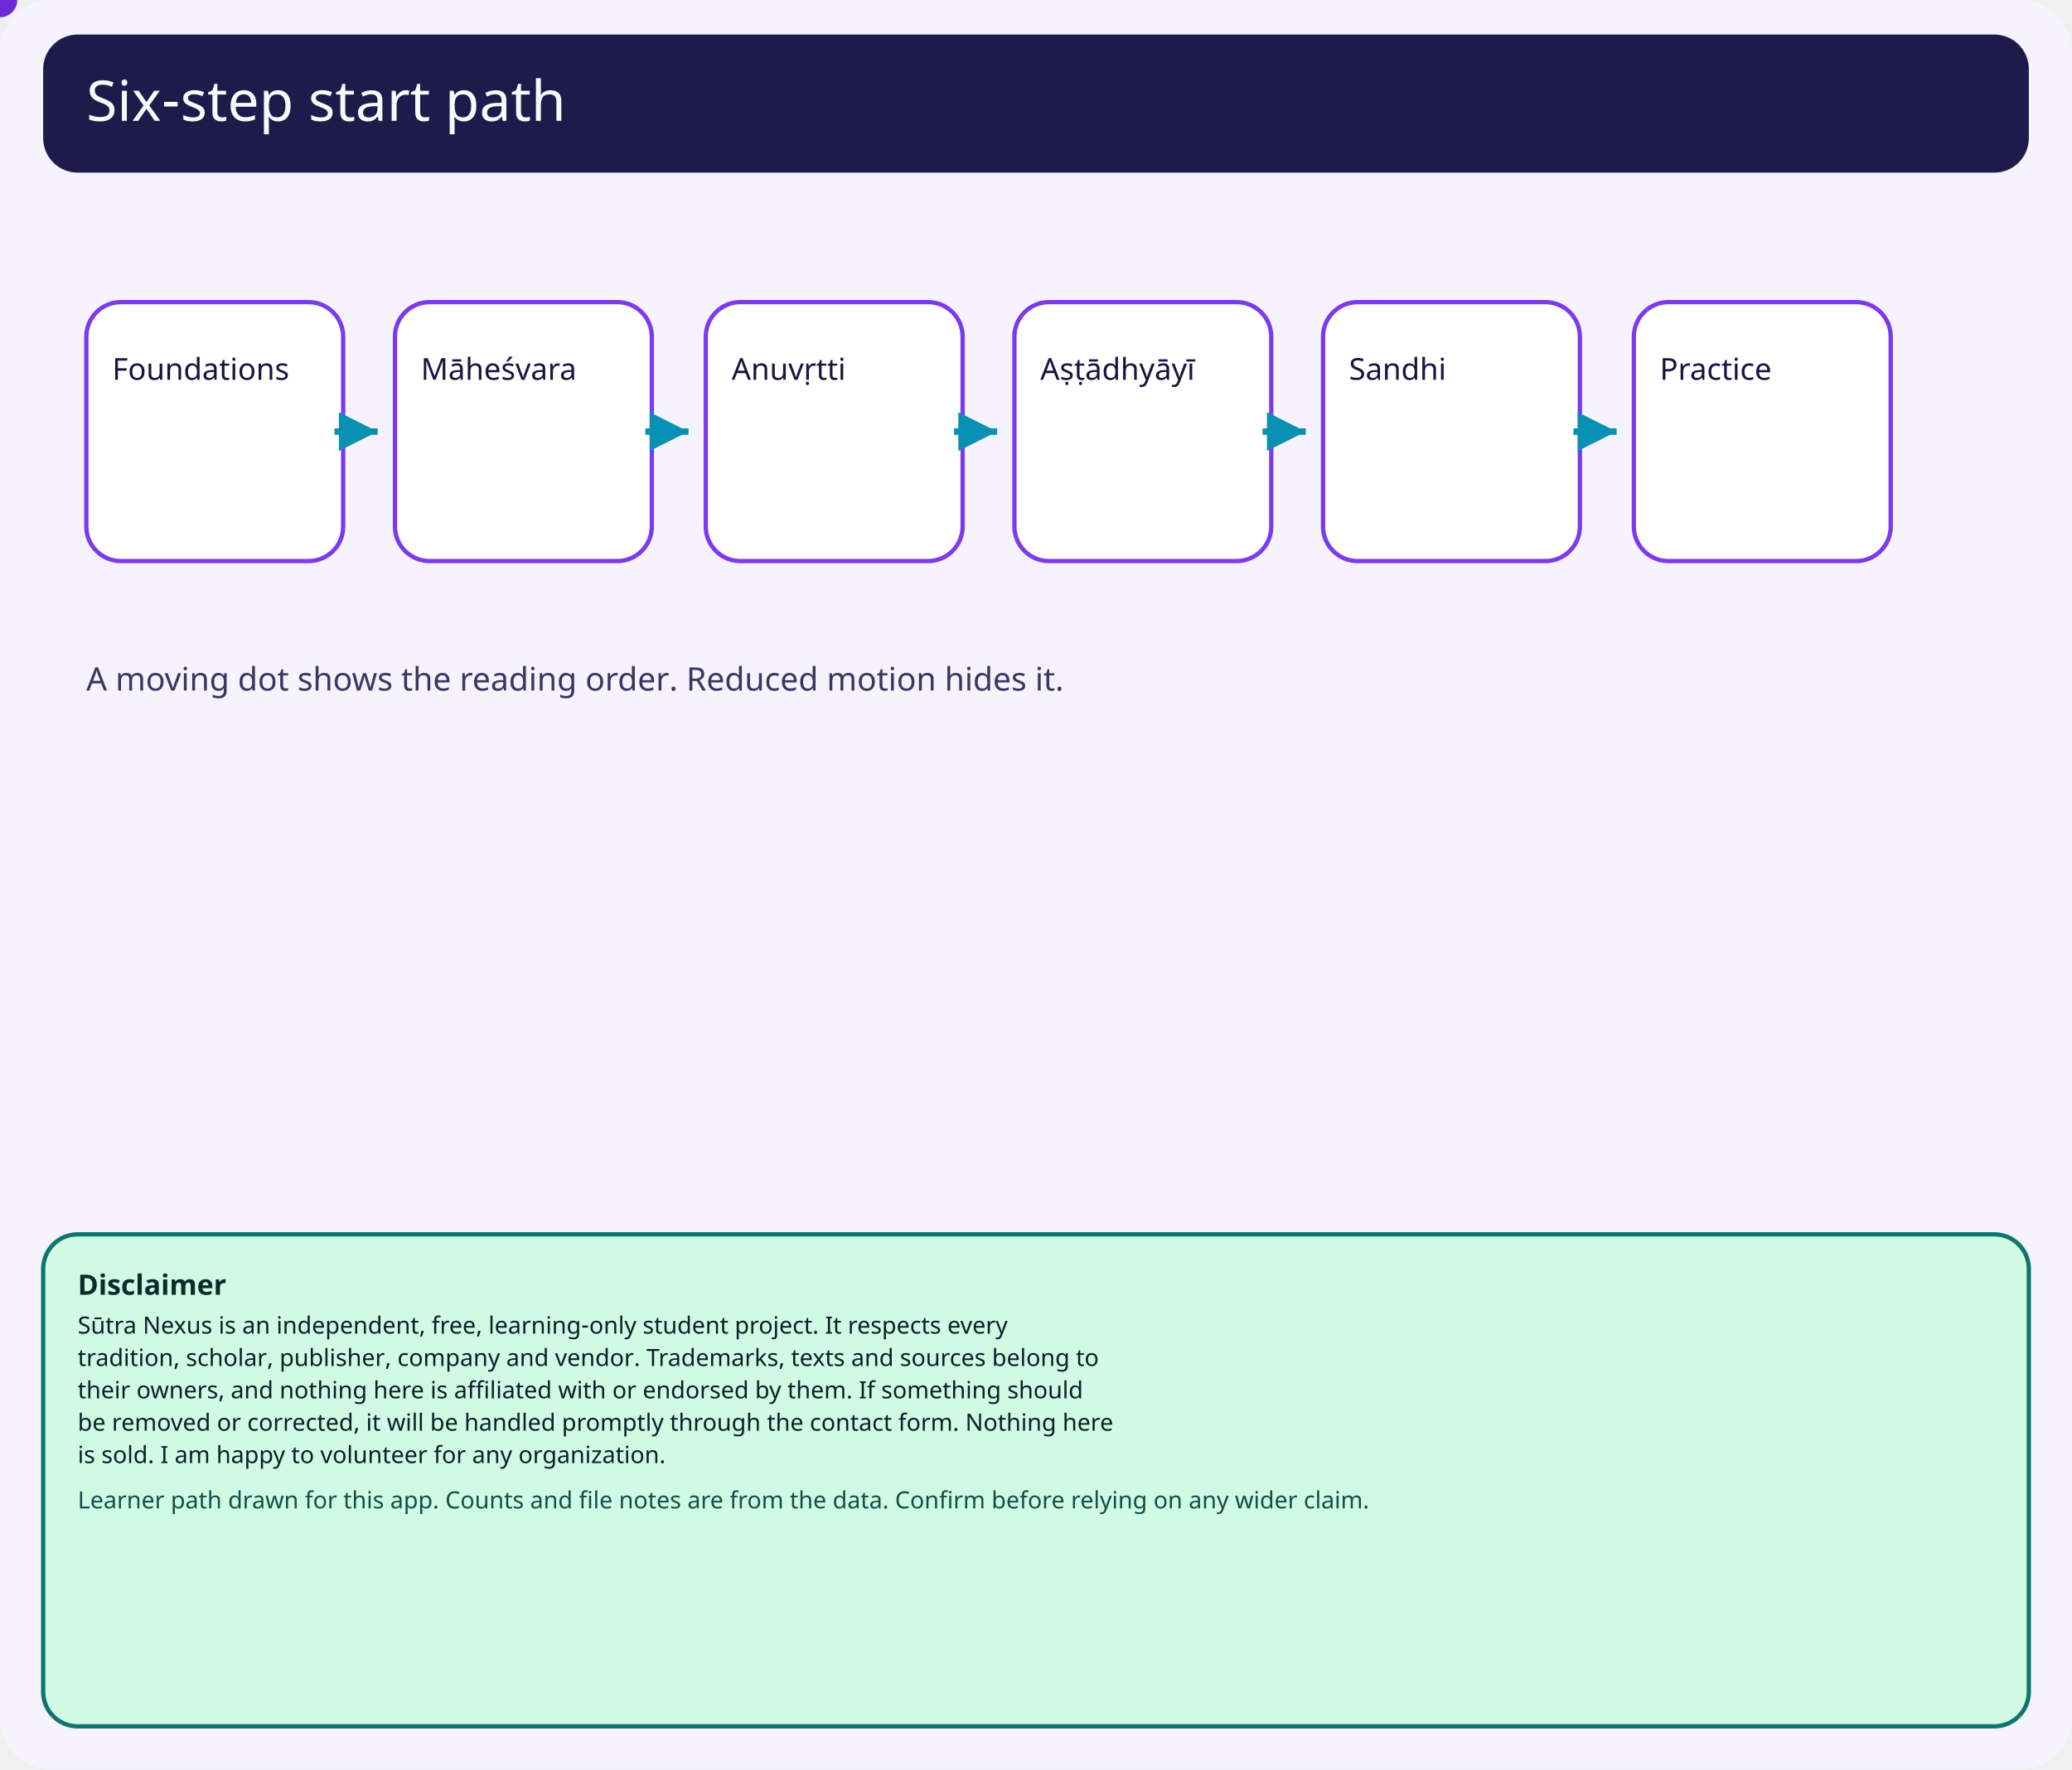
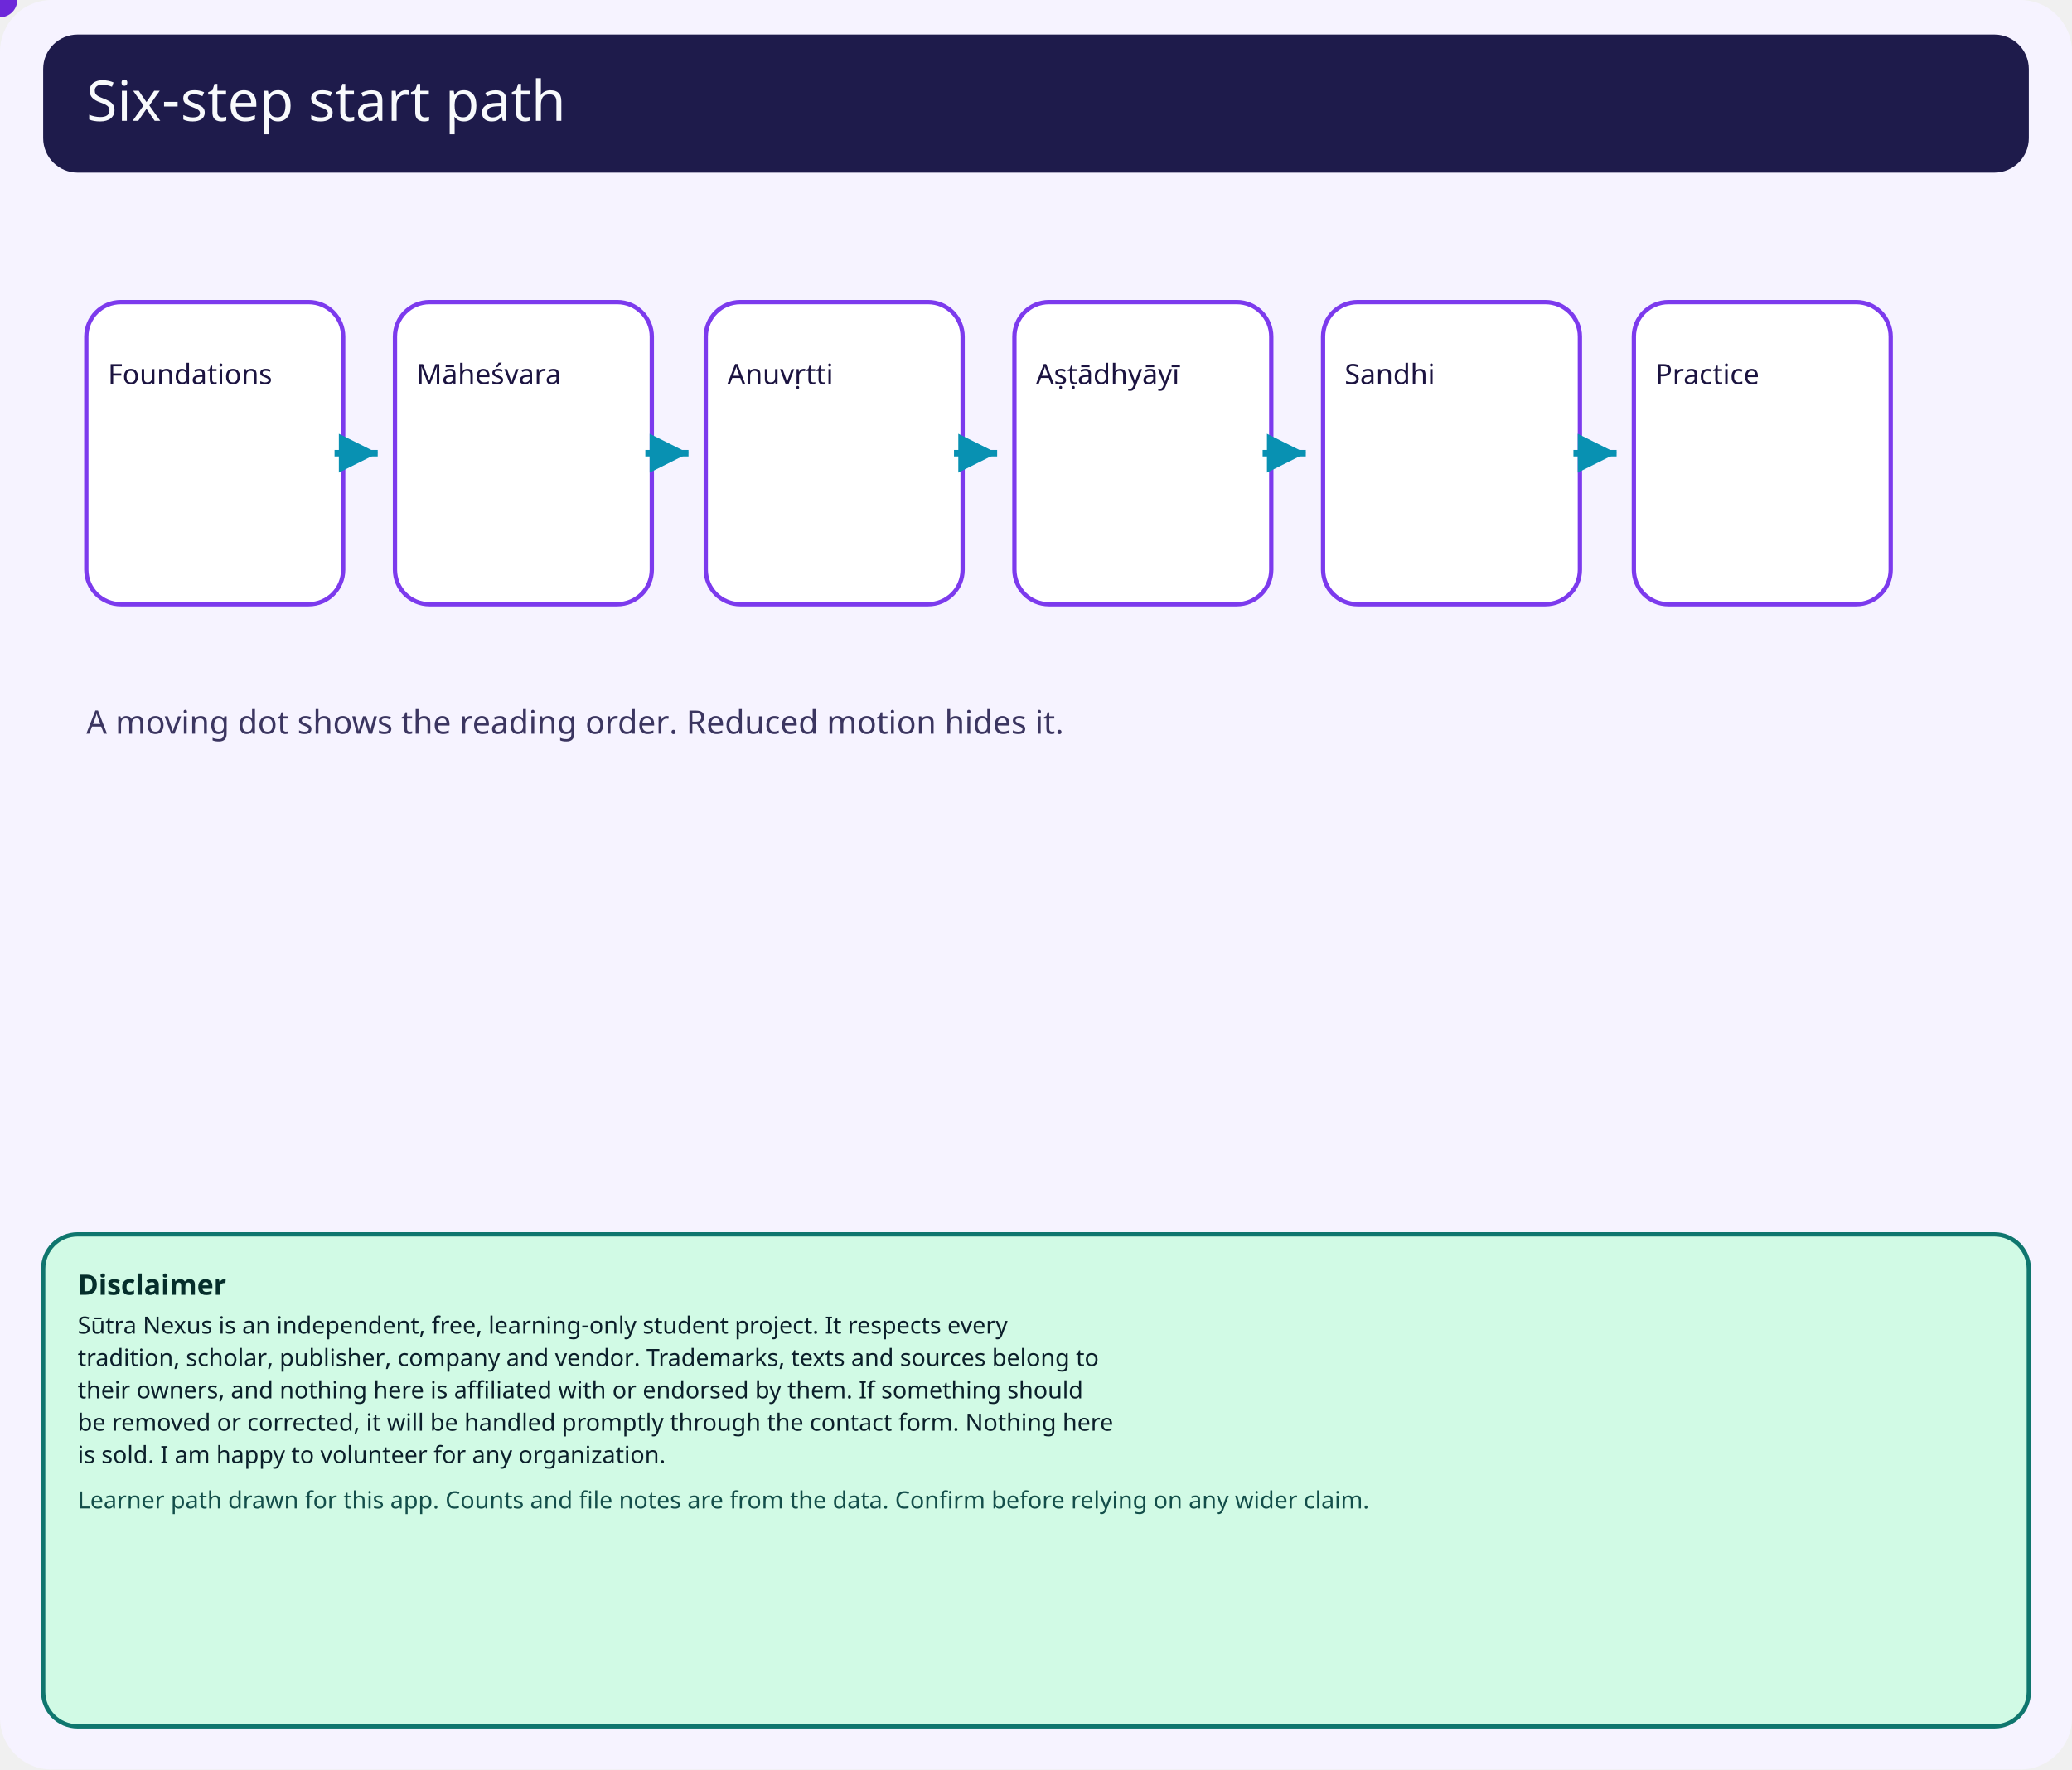
<svg xmlns="http://www.w3.org/2000/svg" viewBox="0 0 960 820" role="img" aria-label="Six-step start path">
  <style>
text { font-family: "Noto Sans Devanagari", "Segoe UI", sans-serif; }

@media (prefers-reduced-motion: reduce) { .mover { display: none; } }

</style>
  <rect width="960" height="820" rx="24" fill="#f6f3ff" />
  <rect x="20" y="16" width="920" height="64" rx="16" fill="#1e1b4b" />
  <text x="40" y="56" font-size="26" fill="#f8fafc">Six-step start path</text>
  <defs>
    <marker id="arrow" markerWidth="8" markerHeight="8" refX="6" refY="3" orient="auto">
      <path d="M0 0 L6 3 L0 6" fill="#0891b2" />
    </marker>
  </defs>
-   <rect x="40" y="140" width="119" height="120" rx="16" fill="#fff" stroke="#7c3aed" stroke-width="2" />
-   <text x="52" y="176" font-size="14" fill="#1b1340">Foundations</text>
-   <path d="M 155 200 H 175" stroke="#0891b2" stroke-width="3" marker-end="url(#arrow)" />
-   <rect x="183" y="140" width="119" height="120" rx="16" fill="#fff" stroke="#7c3aed" stroke-width="2" />
-   <text x="195" y="176" font-size="14" fill="#1b1340">Māheśvara</text>
-   <path d="M 299 200 H 319" stroke="#0891b2" stroke-width="3" marker-end="url(#arrow)" />
-   <rect x="327" y="140" width="119" height="120" rx="16" fill="#fff" stroke="#7c3aed" stroke-width="2" />
-   <text x="339" y="176" font-size="14" fill="#1b1340">Anuvṛtti</text>
-   <path d="M 442 200 H 462" stroke="#0891b2" stroke-width="3" marker-end="url(#arrow)" />
-   <rect x="470" y="140" width="119" height="120" rx="16" fill="#fff" stroke="#7c3aed" stroke-width="2" />
-   <text x="482" y="176" font-size="14" fill="#1b1340">Aṣṭādhyāyī</text>
-   <path d="M 585 200 H 605" stroke="#0891b2" stroke-width="3" marker-end="url(#arrow)" />
-   <rect x="613" y="140" width="119" height="120" rx="16" fill="#fff" stroke="#7c3aed" stroke-width="2" />
-   <text x="625" y="176" font-size="14" fill="#1b1340">Sandhi</text>
-   <path d="M 729 200 H 749" stroke="#0891b2" stroke-width="3" marker-end="url(#arrow)" />
-   <rect x="757" y="140" width="119" height="120" rx="16" fill="#fff" stroke="#7c3aed" stroke-width="2" />
-   <text x="769" y="176" font-size="14" fill="#1b1340">Practice</text>
-   <text x="40" y="320" font-size="15" fill="#3b3560">A moving dot shows the reading order. Reduced motion hides it.</text>
+   <rect x="40" y="140" width="119" height="140" rx="16" fill="#fff" stroke="#7c3aed" stroke-width="2" />
+   <text x="50" y="178" font-size="13" fill="#1b1340">Foundations</text>
+   <path d="M 155 210 H 175" stroke="#0891b2" stroke-width="3" marker-end="url(#arrow)" />
+   <rect x="183" y="140" width="119" height="140" rx="16" fill="#fff" stroke="#7c3aed" stroke-width="2" />
+   <text x="193" y="178" font-size="13" fill="#1b1340">Māheśvara</text>
+   <path d="M 299 210 H 319" stroke="#0891b2" stroke-width="3" marker-end="url(#arrow)" />
+   <rect x="327" y="140" width="119" height="140" rx="16" fill="#fff" stroke="#7c3aed" stroke-width="2" />
+   <text x="337" y="178" font-size="13" fill="#1b1340">Anuvṛtti</text>
+   <path d="M 442 210 H 462" stroke="#0891b2" stroke-width="3" marker-end="url(#arrow)" />
+   <rect x="470" y="140" width="119" height="140" rx="16" fill="#fff" stroke="#7c3aed" stroke-width="2" />
+   <text x="480" y="178" font-size="13" fill="#1b1340">Aṣṭādhyāyī</text>
+   <path d="M 585 210 H 605" stroke="#0891b2" stroke-width="3" marker-end="url(#arrow)" />
+   <rect x="613" y="140" width="119" height="140" rx="16" fill="#fff" stroke="#7c3aed" stroke-width="2" />
+   <text x="623" y="178" font-size="13" fill="#1b1340">Sandhi</text>
+   <path d="M 729 210 H 749" stroke="#0891b2" stroke-width="3" marker-end="url(#arrow)" />
+   <rect x="757" y="140" width="119" height="140" rx="16" fill="#fff" stroke="#7c3aed" stroke-width="2" />
+   <text x="767" y="178" font-size="13" fill="#1b1340">Practice</text>
+   <text x="40" y="340" font-size="15" fill="#3b3560">A moving dot shows the reading order. Reduced motion hides it.</text>
  <rect x="20" y="572" width="920" height="228" rx="16" fill="#d1fae5" stroke="#0f766e" stroke-width="2" />
  <text x="36" y="600" font-size="13" font-weight="700" fill="#052e2b">Disclaimer</text>
  <text x="36" y="618" font-size="11" fill="#0b1f2a">Sūtra Nexus is an independent, free, learning-only student project. It respects every</text>
  <text x="36" y="633" font-size="11" fill="#0b1f2a">tradition, scholar, publisher, company and vendor. Trademarks, texts and sources belong to</text>
  <text x="36" y="648" font-size="11" fill="#0b1f2a">their owners, and nothing here is affiliated with or endorsed by them. If something should</text>
  <text x="36" y="663" font-size="11" fill="#0b1f2a">be removed or corrected, it will be handled promptly through the contact form. Nothing here</text>
  <text x="36" y="678" font-size="11" fill="#0b1f2a">is sold. I am happy to volunteer for any organization.</text>
  <text x="36" y="699" font-size="11" fill="#134e4a">Learner path drawn for this app. Counts and file notes are from the data. Confirm before relying on any wider claim.</text>
  <circle class="mover" r="8" fill="#6d28d9">
    <animateMotion dur="4.8s" repeatCount="indefinite" path="M 70 300 H 890" />
  </circle>
</svg>
